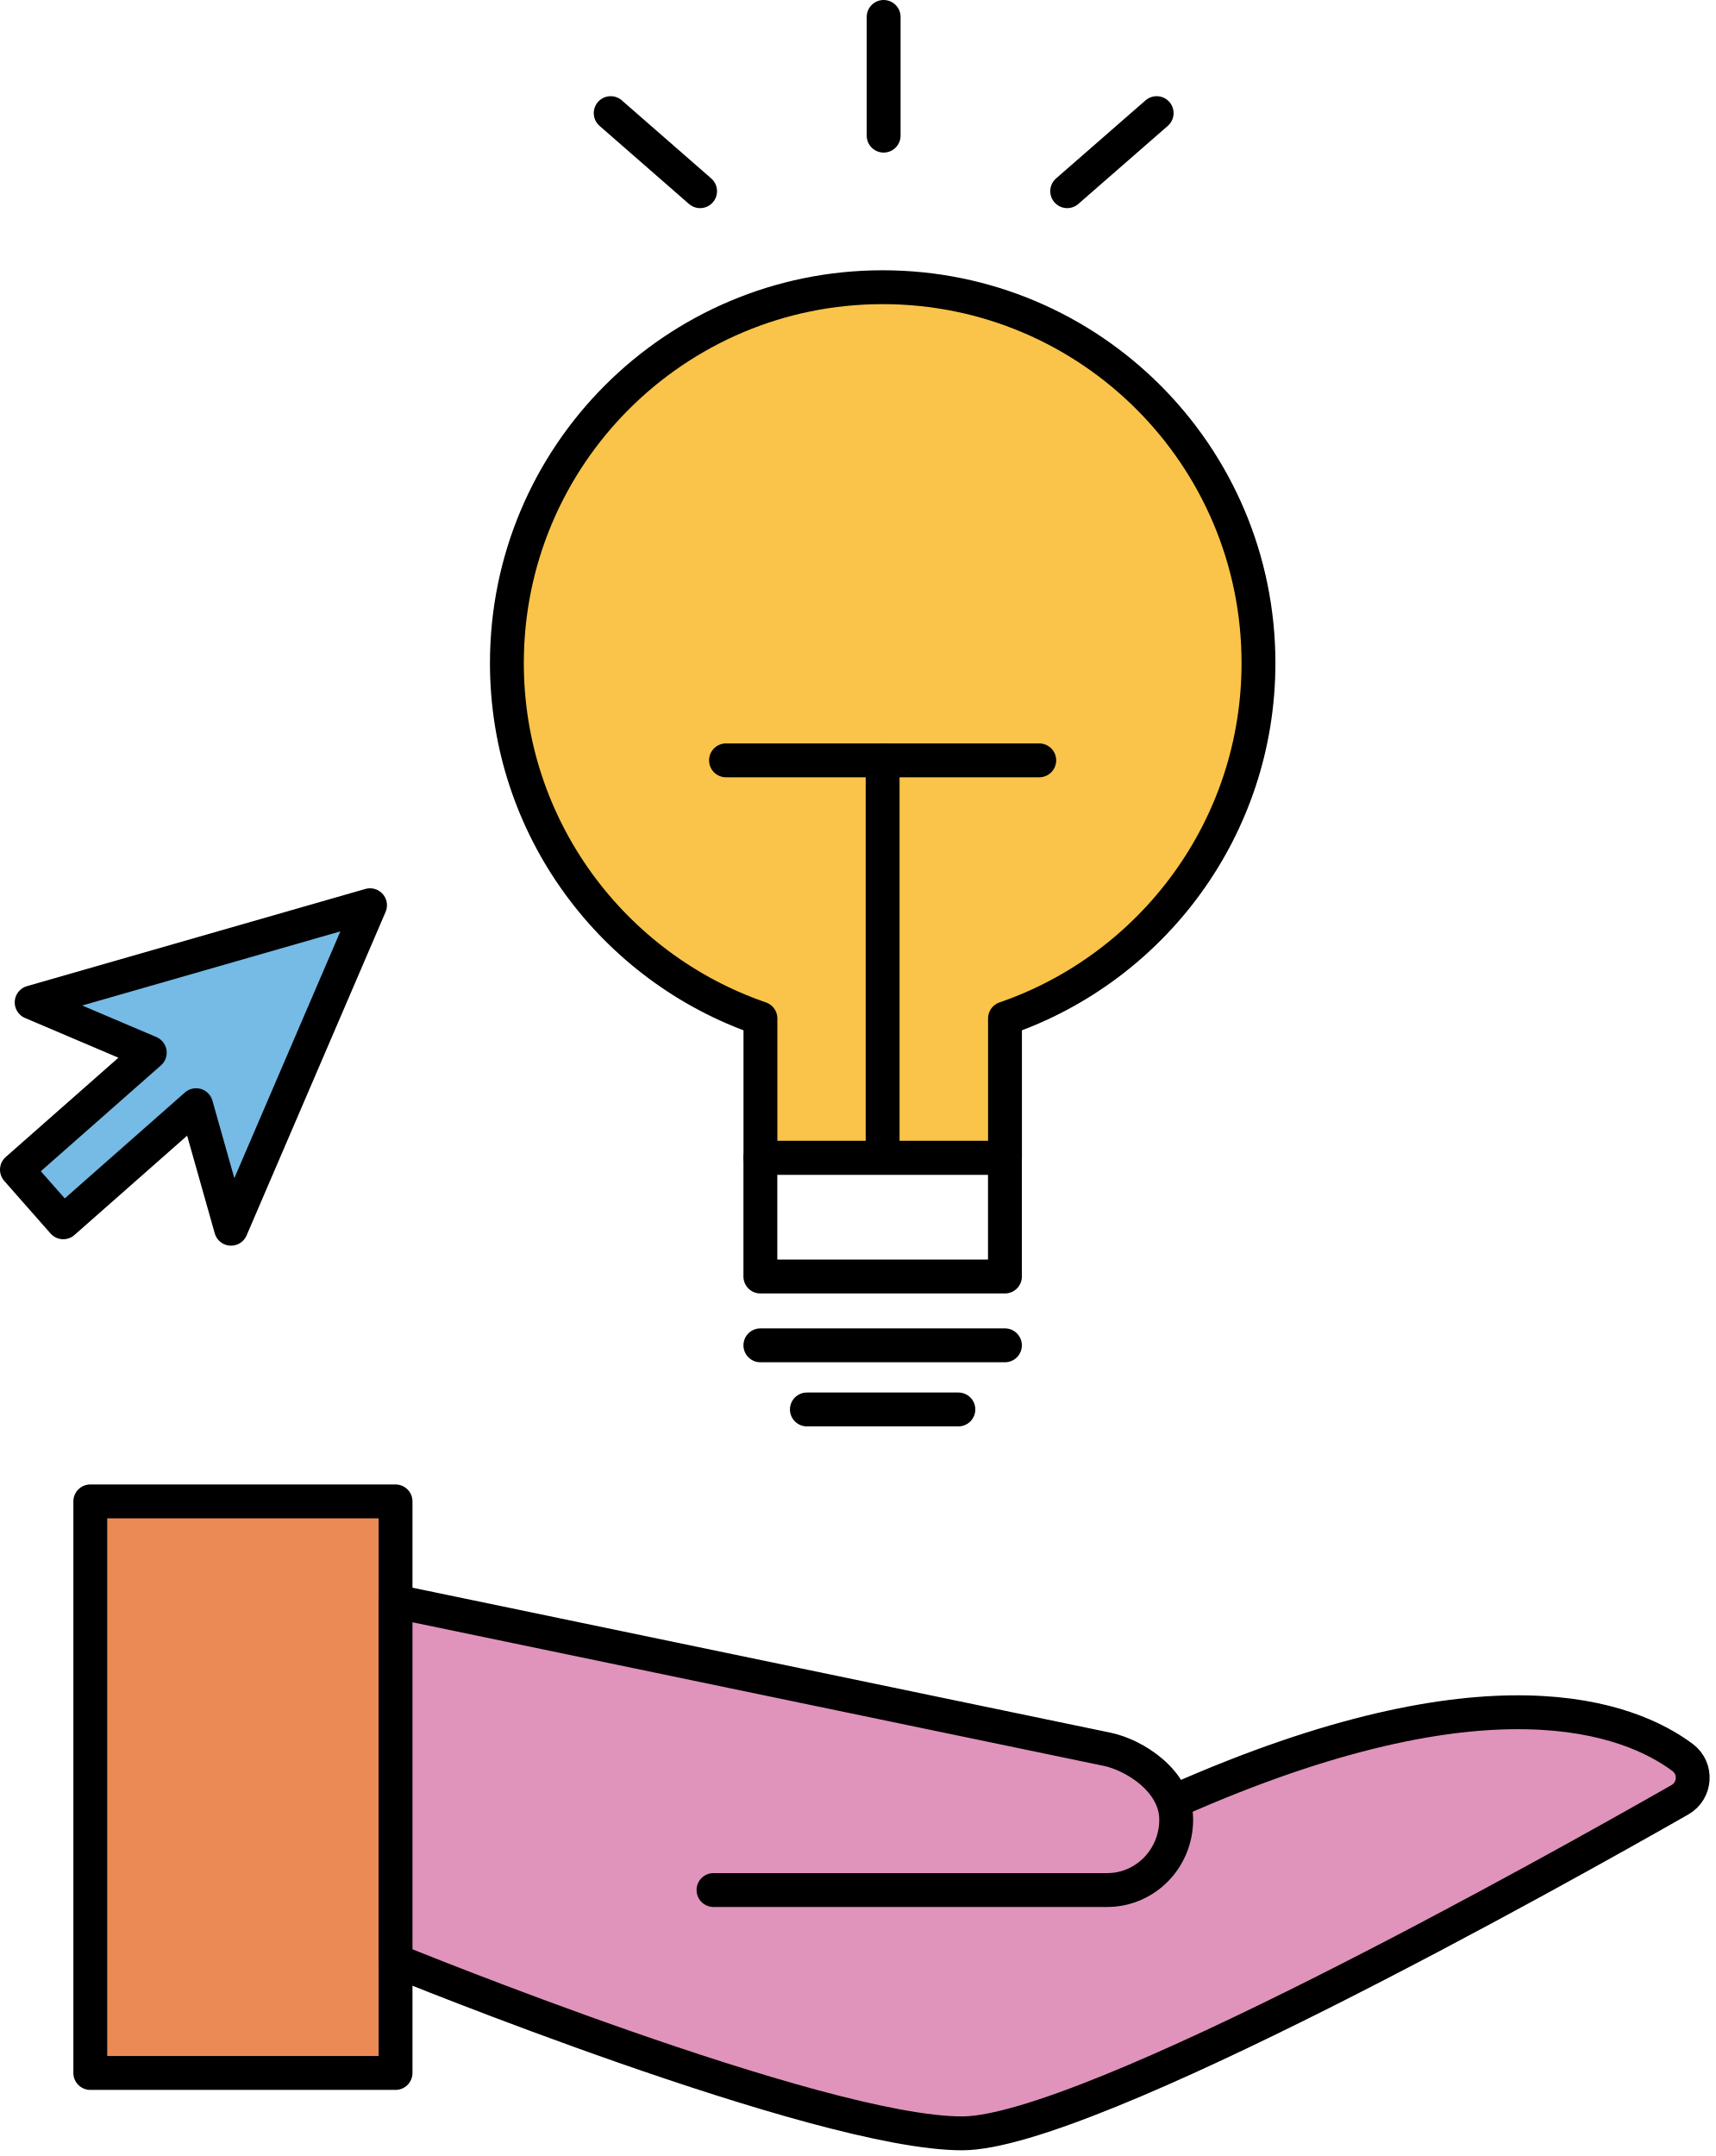
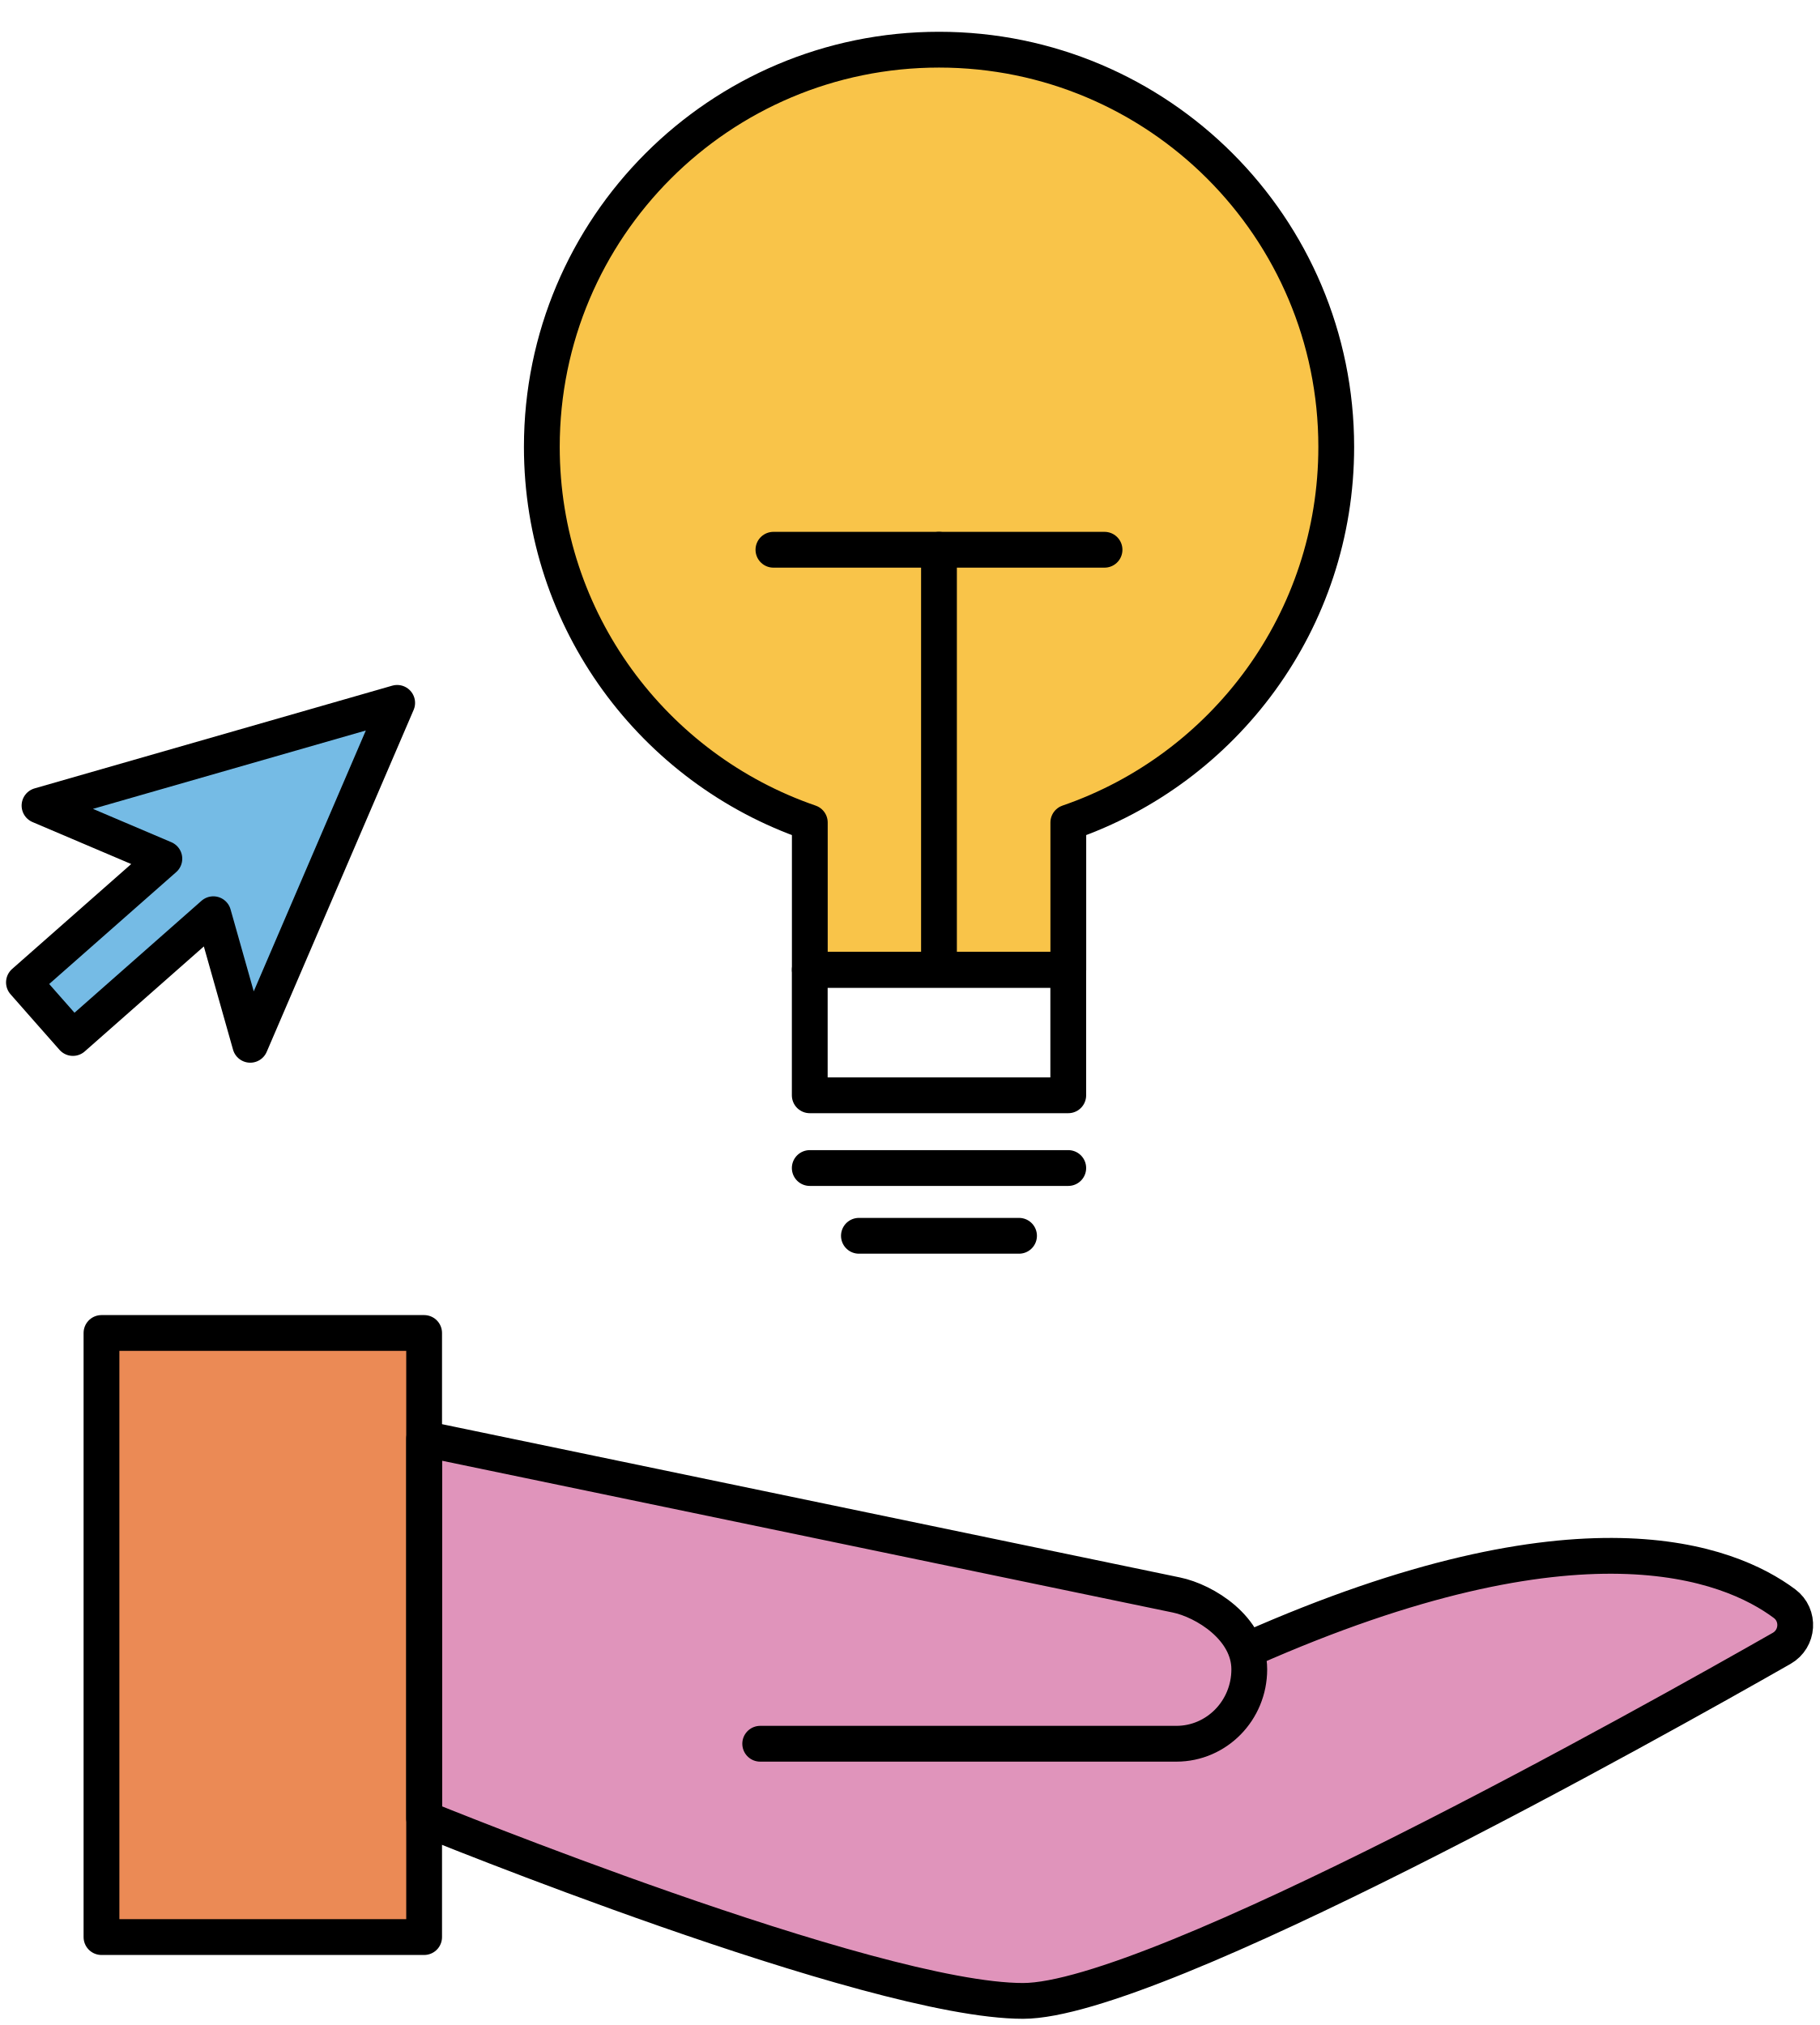
- <svg xmlns="http://www.w3.org/2000/svg" width="304" height="382" viewBox="0 0 304 382" fill="none">
-   <path d="M65.57 160.388L5.61 177.608L26.54 186.508L3 207.248L7.1 211.908L11.21 216.568L34.75 195.818L40.94 217.708L65.57 160.388Z" fill="#75BBE5" stroke="black" stroke-width="6" stroke-miterlimit="10" stroke-linecap="round" stroke-linejoin="round" />
-   <path d="M223 117.477C223 80.701 193.186 50.887 156.41 50.887C119.635 50.887 89.82 80.701 89.82 117.477C89.82 146.671 108.613 171.455 134.747 180.446V205.13H178.083V180.446C204.207 171.455 223 146.671 223 117.477Z" fill="#F9C449" stroke="black" stroke-width="6" stroke-miterlimit="10" stroke-linecap="round" stroke-linejoin="round" />
-   <path d="M178.073 205.14H134.737V226.173H178.073V205.14Z" stroke="black" stroke-width="6" stroke-miterlimit="10" stroke-linecap="round" stroke-linejoin="round" />
-   <path d="M134.737 238.365H178.073" stroke="black" stroke-width="6" stroke-miterlimit="10" stroke-linecap="round" stroke-linejoin="round" />
-   <path d="M142.978 249.726H169.822" stroke="black" stroke-width="6" stroke-miterlimit="10" stroke-linecap="round" stroke-linejoin="round" />
-   <path d="M156.58 3V24.033" stroke="black" stroke-width="6" stroke-miterlimit="10" stroke-linecap="round" stroke-linejoin="round" />
-   <path d="M204.957 20.043L189.105 33.875" stroke="black" stroke-width="6" stroke-miterlimit="10" stroke-linecap="round" stroke-linejoin="round" />
-   <path d="M108.213 20.043L124.055 33.875" stroke="black" stroke-width="6" stroke-miterlimit="10" stroke-linecap="round" stroke-linejoin="round" />
-   <path d="M156.4 203.37V134.719" stroke="black" stroke-width="6" stroke-miterlimit="10" stroke-linecap="round" stroke-linejoin="round" />
-   <path d="M128.646 134.719H184.154" stroke="black" stroke-width="6" stroke-miterlimit="10" stroke-linecap="round" stroke-linejoin="round" />
-   <path d="M70.09 266.018H16V367.288H70.09V266.018Z" fill="#EB8A55" stroke="black" stroke-width="6" stroke-miterlimit="10" stroke-linecap="round" stroke-linejoin="round" />
-   <path d="M126.43 334.878H196.19C202.95 334.878 208.42 329.298 208.42 322.408C208.42 315.518 200.95 310.918 196.19 309.938L70.09 283.748V347.398C70.09 347.398 145.01 377.988 170.49 377.988C192.61 377.988 276.08 331.198 297.67 318.888C300.48 317.288 300.74 313.318 298.15 311.388C288.84 304.448 263.85 294.468 208.42 319.008" fill="#E094BB" />
-   <path d="M126.43 334.878H196.19C202.95 334.878 208.42 329.298 208.42 322.408C208.42 315.518 200.95 310.918 196.19 309.938L70.09 283.748V347.398C70.09 347.398 145.01 377.988 170.49 377.988C192.61 377.988 276.08 331.198 297.67 318.888C300.48 317.288 300.74 313.318 298.15 311.388C288.84 304.448 263.85 294.468 208.42 319.008" stroke="black" stroke-width="6" stroke-miterlimit="10" stroke-linecap="round" stroke-linejoin="round" />
+ <svg xmlns="http://www.w3.org/2000/svg" width="301" height="335" viewBox="0 0 301 335" fill="none">
+   <path d="M65.708 116.278L6.537 133.271L27.191 142.054L3.961 162.521L8.007 167.12L12.063 171.718L35.293 151.241L41.402 172.843L65.708 116.278Z" fill="#75BBE5" stroke="black" stroke-width="5.921" stroke-miterlimit="10" stroke-linecap="round" stroke-linejoin="round" />
+   <path d="M221.066 73.931C221.066 37.64 191.644 8.218 155.352 8.218C119.061 8.218 89.639 37.64 89.639 73.931C89.639 102.741 108.184 127.199 133.974 136.072V160.431H176.74V136.072C202.52 127.199 221.066 102.741 221.066 73.931Z" fill="#F9C449" stroke="black" stroke-width="5.921" stroke-miterlimit="10" stroke-linecap="round" stroke-linejoin="round" />
+   <path d="M176.731 160.441H133.965V181.197H176.731V160.441Z" stroke="black" stroke-width="5.921" stroke-miterlimit="10" stroke-linecap="round" stroke-linejoin="round" />
+   <path d="M133.965 193.229H176.731" stroke="black" stroke-width="5.921" stroke-miterlimit="10" stroke-linecap="round" stroke-linejoin="round" />
+   <path d="M142.097 204.44H168.587" stroke="black" stroke-width="5.921" stroke-miterlimit="10" stroke-linecap="round" stroke-linejoin="round" />
+   <path d="M155.343 158.694V90.946" stroke="black" stroke-width="5.921" stroke-miterlimit="10" stroke-linecap="round" stroke-linejoin="round" />
+   <path d="M127.954 90.946H182.732" stroke="black" stroke-width="5.921" stroke-miterlimit="10" stroke-linecap="round" stroke-linejoin="round" />
+   <path d="M125.767 288.472H194.609C201.28 288.472 206.678 282.965 206.678 276.166C206.678 269.366 199.306 264.827 194.609 263.86L70.168 238.014V300.827C70.168 300.827 144.102 331.014 169.247 331.014C191.076 331.014 273.447 284.84 294.753 272.692C297.526 271.113 297.783 267.195 295.227 265.291C286.04 258.442 261.378 248.593 206.678 272.81" fill="#E094BB" />
+   <path d="M70.167 220.518H16.789V320.455H70.167V220.518Z" fill="#EB8A55" stroke="black" stroke-width="5.921" stroke-miterlimit="10" stroke-linecap="round" stroke-linejoin="round" />
+   <path d="M125.767 288.472H194.609C201.28 288.472 206.678 282.965 206.678 276.166C206.678 269.366 199.306 264.827 194.609 263.86L70.168 238.014V300.827C70.168 300.827 144.102 331.014 169.247 331.014C191.076 331.014 273.447 284.84 294.753 272.692C297.526 271.113 297.783 267.195 295.227 265.291C286.04 258.442 261.378 248.593 206.678 272.81" stroke="black" stroke-width="5.921" stroke-miterlimit="10" stroke-linecap="round" stroke-linejoin="round" />
</svg>
